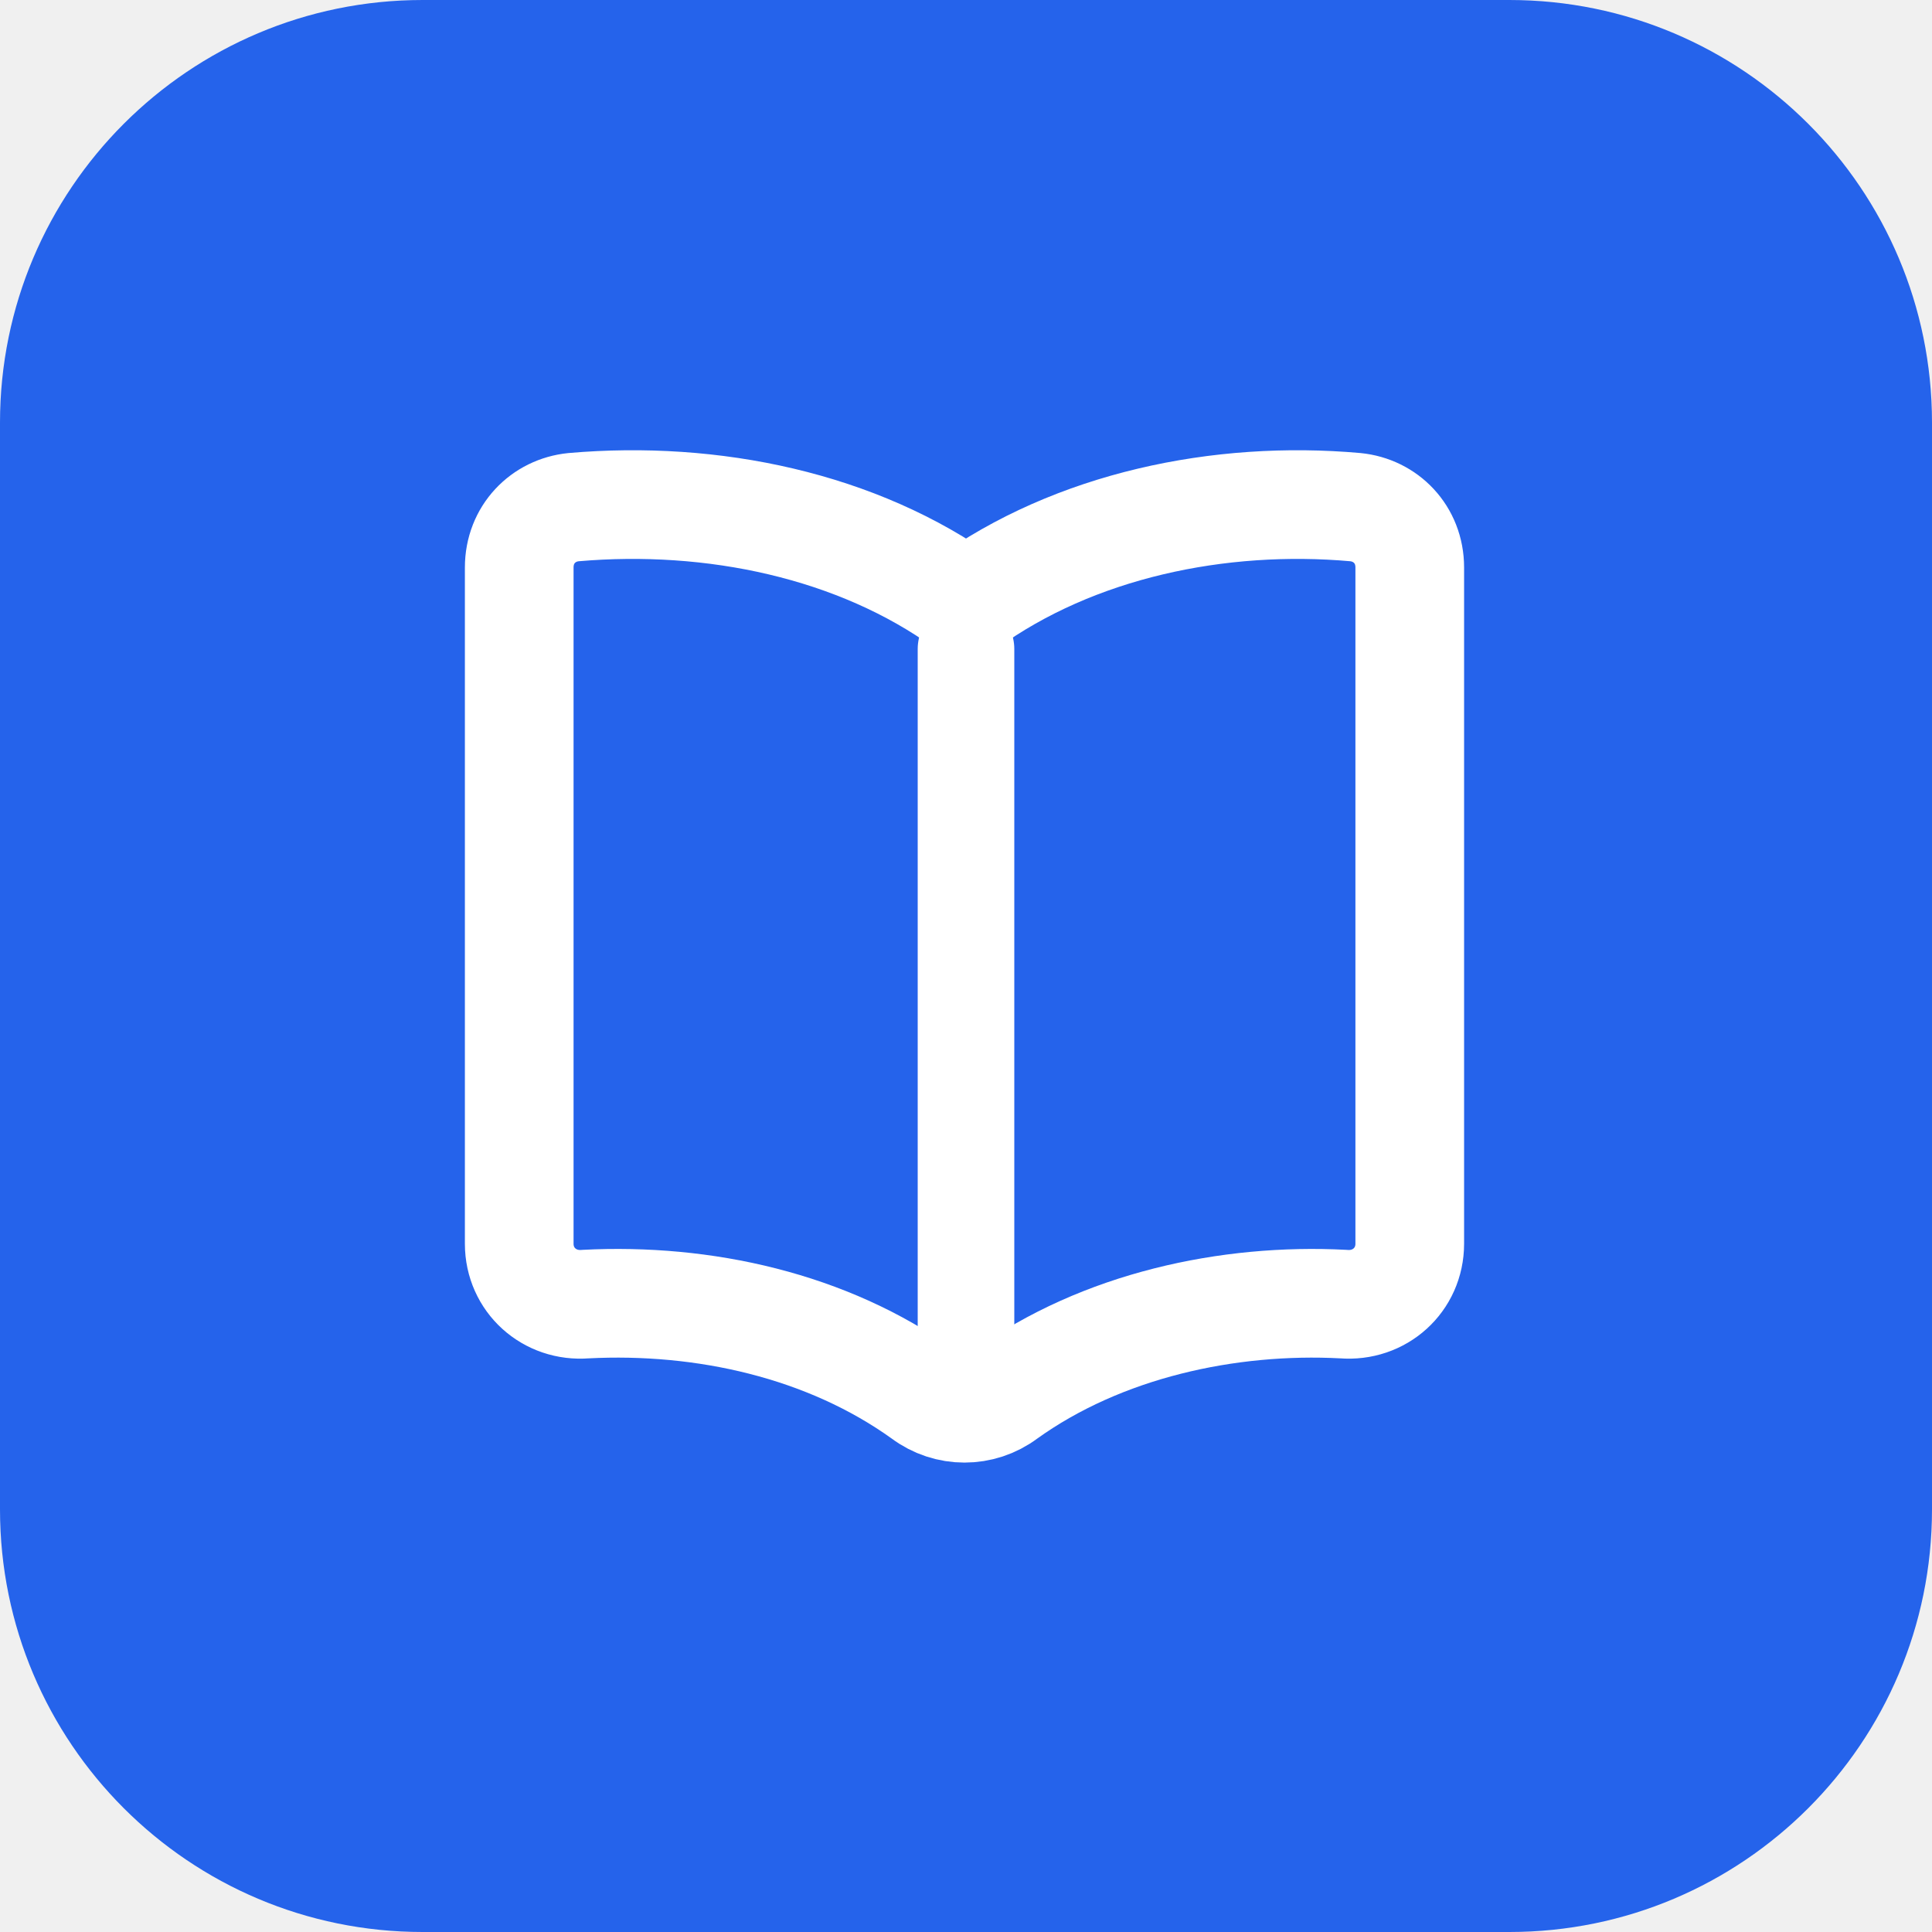
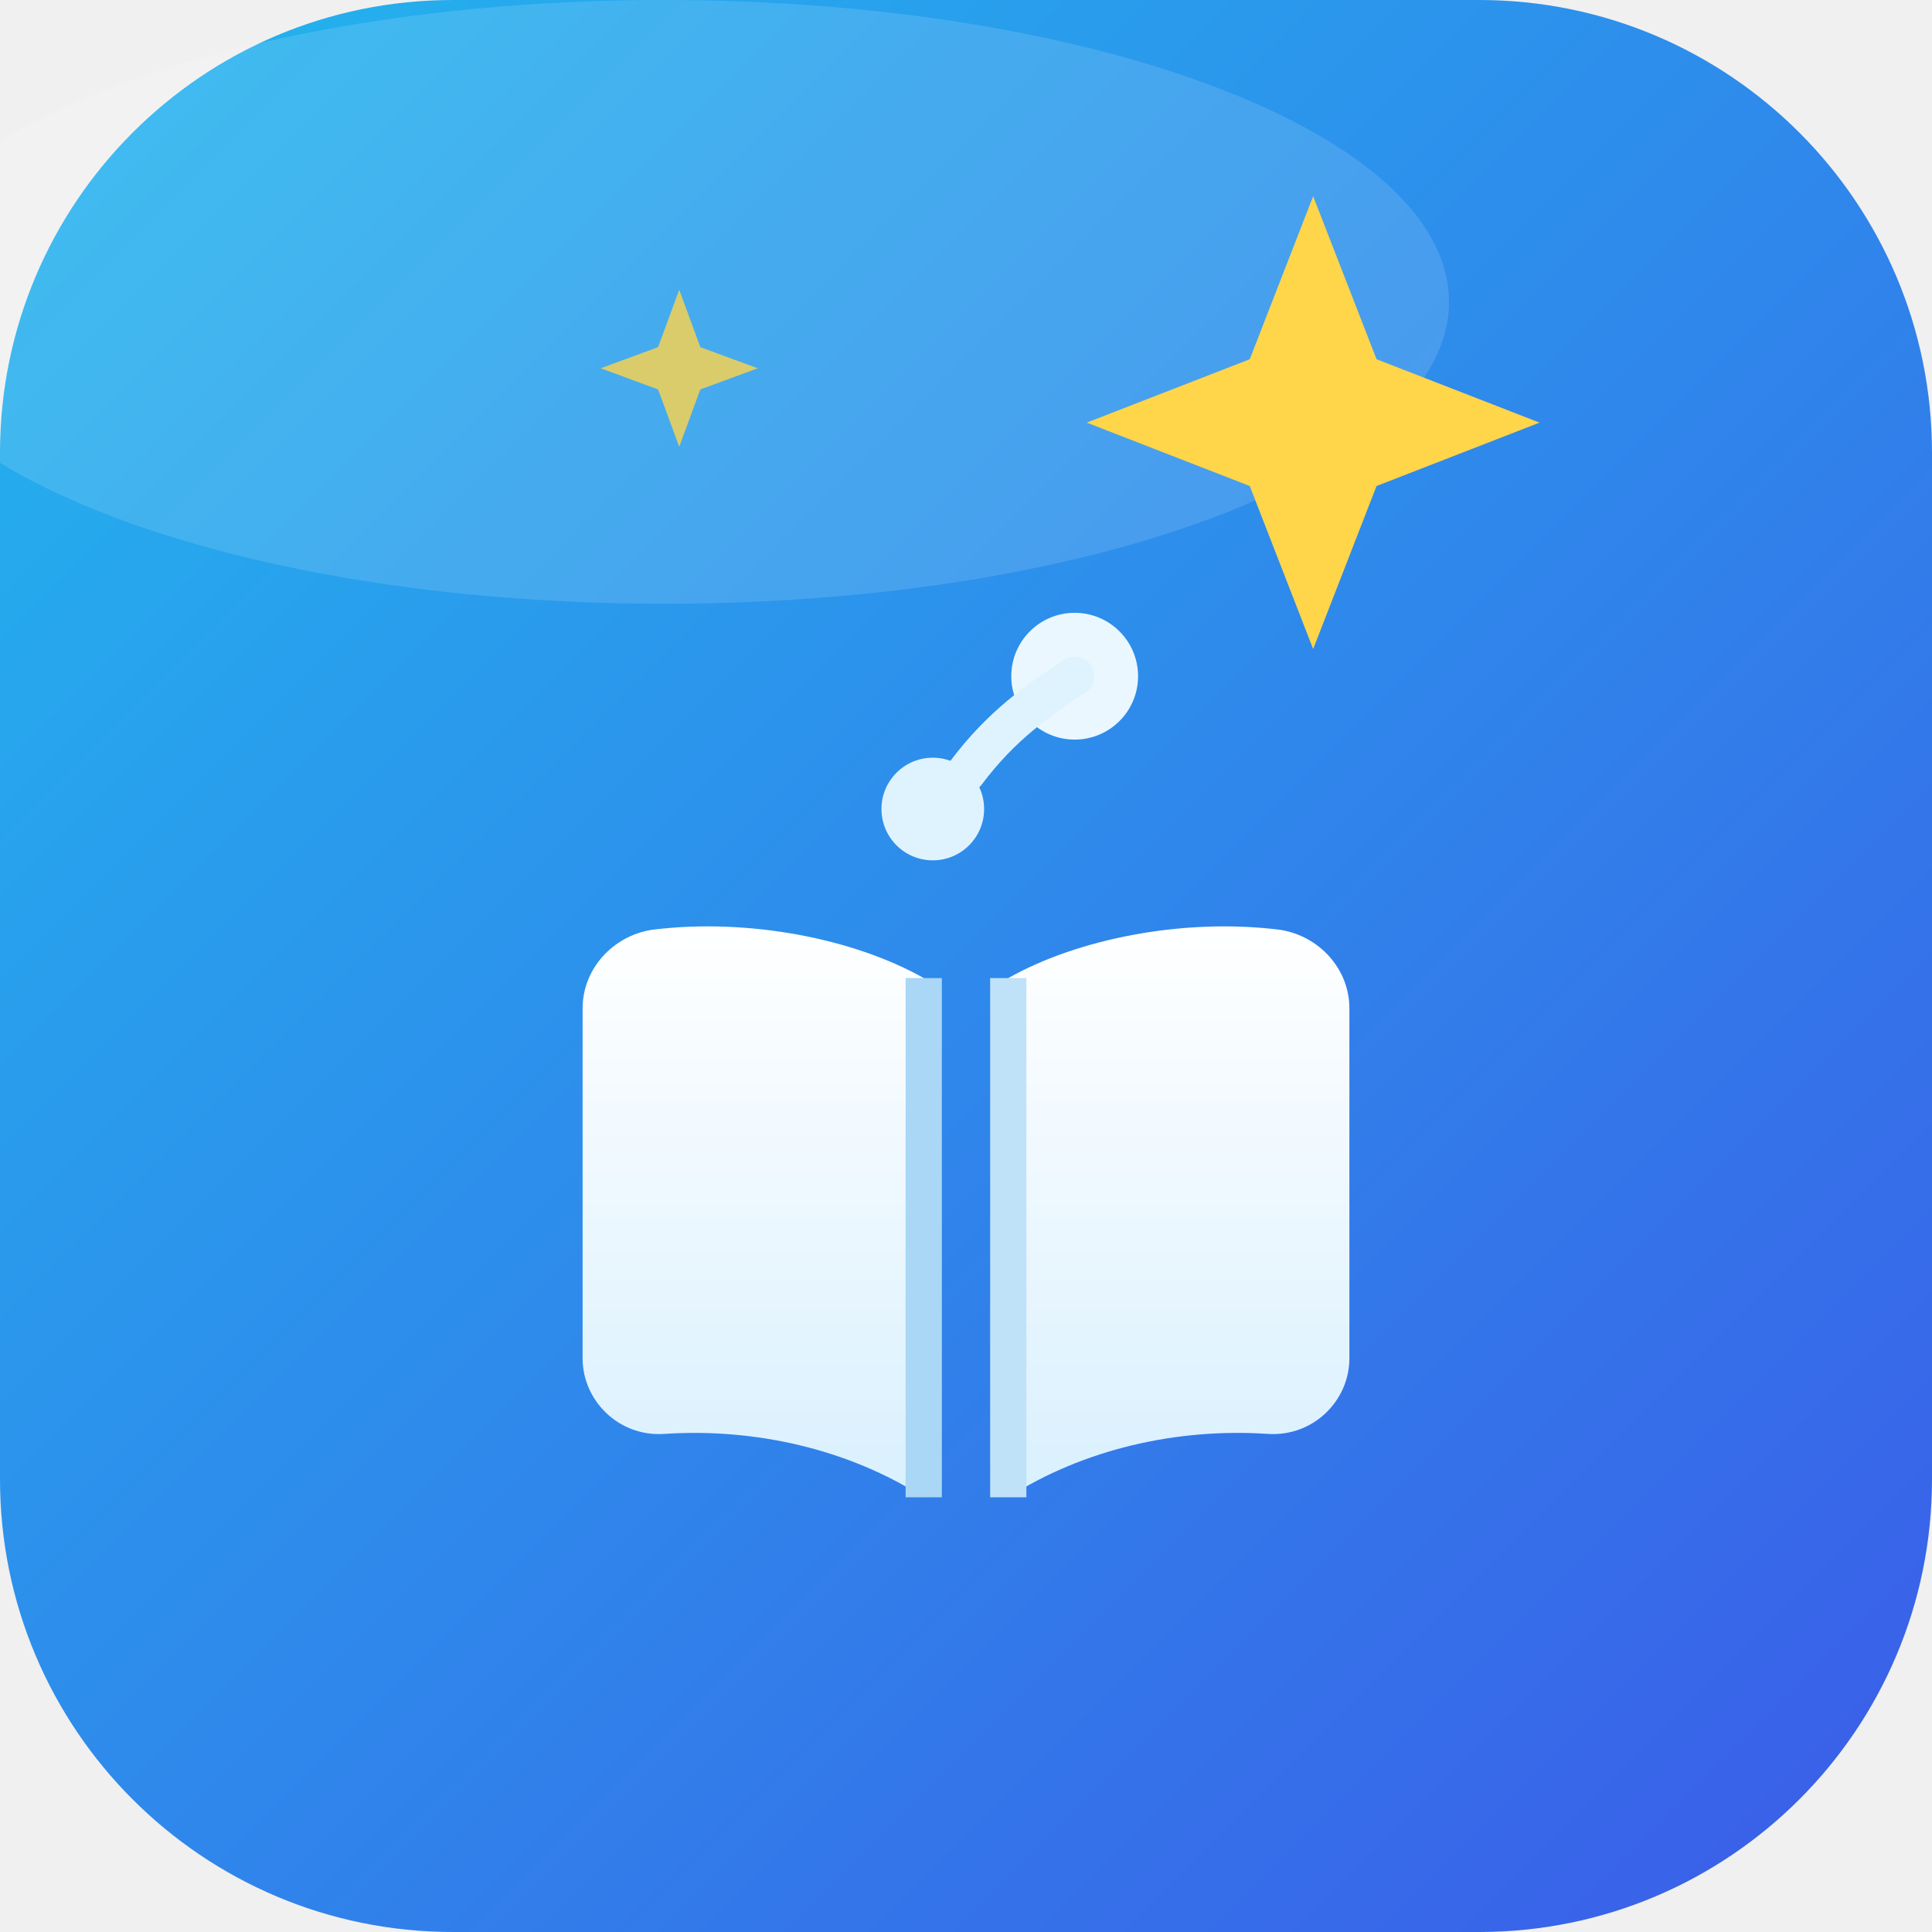
<svg xmlns="http://www.w3.org/2000/svg" viewBox="0 0 64 64">
-   <rect width="64" height="64" rx="14" fill="#2563eb" />
-   <path d="M32 20c-3.6-2.6-8.4-3.6-13-3.2-1 .1-1.8.9-1.8 2v22.4c0 1.2 1 2.1 2.2 2 3.9-.2 8 .7 11.2 3 .8.6 1.9.6 2.7 0 3.2-2.3 7.4-3.2 11.2-3 1.2.1 2.2-.8 2.2-2V18.8c0-1.1-.8-1.9-1.8-2-4.5-.4-9.3.6-12.9 3.2z" fill="none" stroke="#ffffff" stroke-width="3.6" stroke-linejoin="round" />
-   <path d="M32 21.5v24.6" stroke="#ffffff" stroke-width="3.2" stroke-linecap="round" />
+   <defs>
+     <linearGradient id="favBg" x1="0" y1="0" x2="1" y2="1">
+       <stop offset="0" stop-color="#22B7EE" />
+       <stop offset="1" stop-color="#3B5BE8" />
+     </linearGradient>
+     <linearGradient id="favPage" x1="0" y1="0" x2="0" y2="1">
+       <stop offset="0" stop-color="#FFFFFF" />
+       <stop offset="1" stop-color="#D9F0FE" />
+     </linearGradient>
+   </defs>
+   <rect width="64" height="64" rx="15" fill="url(#favBg)" />
+   <ellipse cx="22" cy="10" rx="26" ry="10" fill="#fff" opacity=".13" />
+   <path d="M43.5 6.5l2.1 5.4 5.4 2.1-5.4 2.1-2.1 5.4-2.1-5.4-5.4-2.1 5.4-2.1 2.1-5.4z" fill="#FFD54A" />
+   <path d="M22.5 9.6l.7 1.9 1.9.7-1.9.7-.7 1.9-.7-1.9-1.9-.7 1.9-.7.7-1.9z" fill="#FFD54A" opacity=".8" />
+   <path d="M30.6 32.4v17.2c-2.5-1.6-5.6-2.3-8.6-2.1-1.5.1-2.7-1.1-2.7-2.5v-11.6c0-1.3 1-2.4 2.3-2.6 3.2-.4 6.7.3 9 1.6z" fill="url(#favPage)" />
+   <path d="M33.4 32.4v17.2c2.5-1.6 5.6-2.3 8.6-2.1 1.5.1 2.7-1.1 2.7-2.5v-11.6c0-1.3-1-2.4-2.3-2.6-3.2-.4-6.7.3-9 1.6z" fill="url(#favPage)" />
+   <path d="M30.6 32.4v17.2" stroke="#A9D7F5" stroke-width="1.2" />
+   <path d="M33.4 32.4v17.2" stroke="#BFE2F8" stroke-width="1.2" />
+   <circle cx="30.9" cy="26.8" r="1.7" fill="#DFF3FF" />
+   <circle cx="35.6" cy="22.4" r="2.1" fill="#EAF7FF" />
+   <path d="M32 25.6c1.2-1.6 2.4-2.4 3.6-3.2" stroke="#DFF3FF" stroke-width="1.3" stroke-linecap="round" fill="none" />
</svg>
